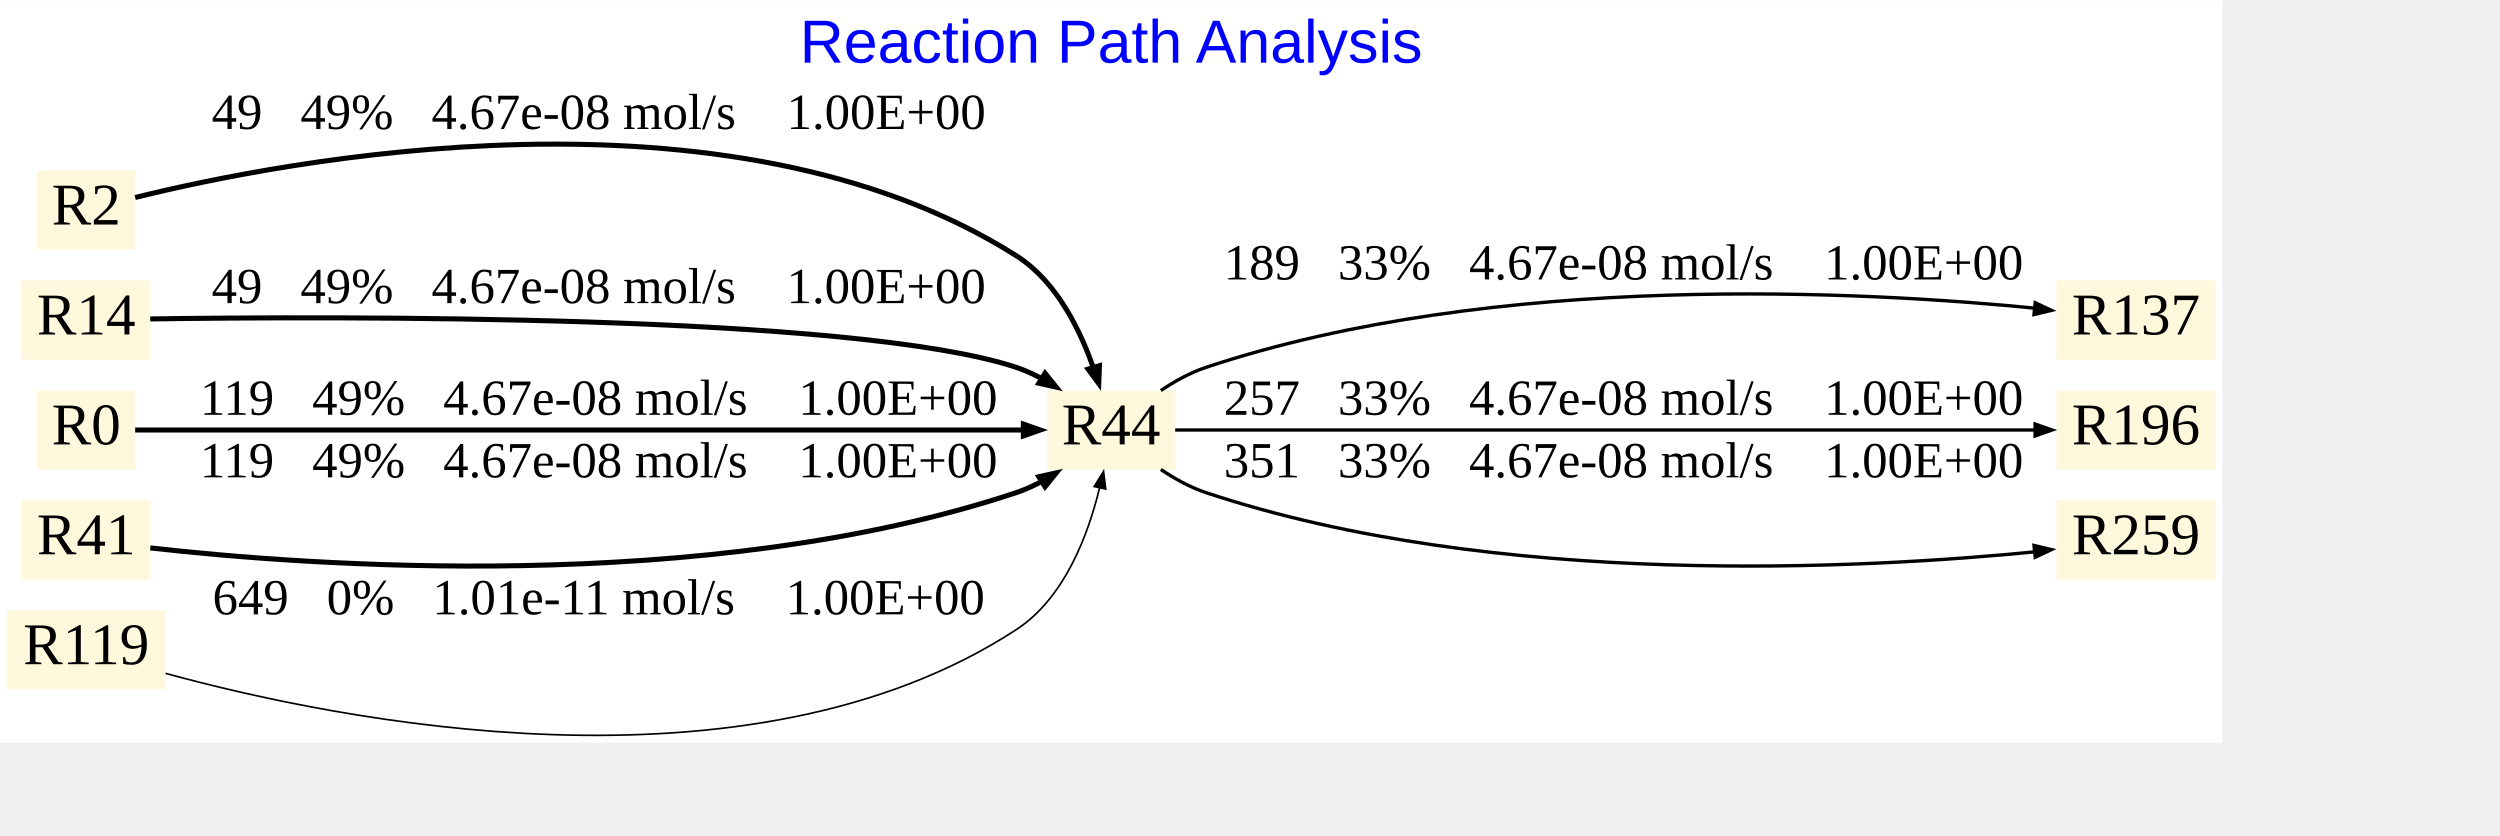
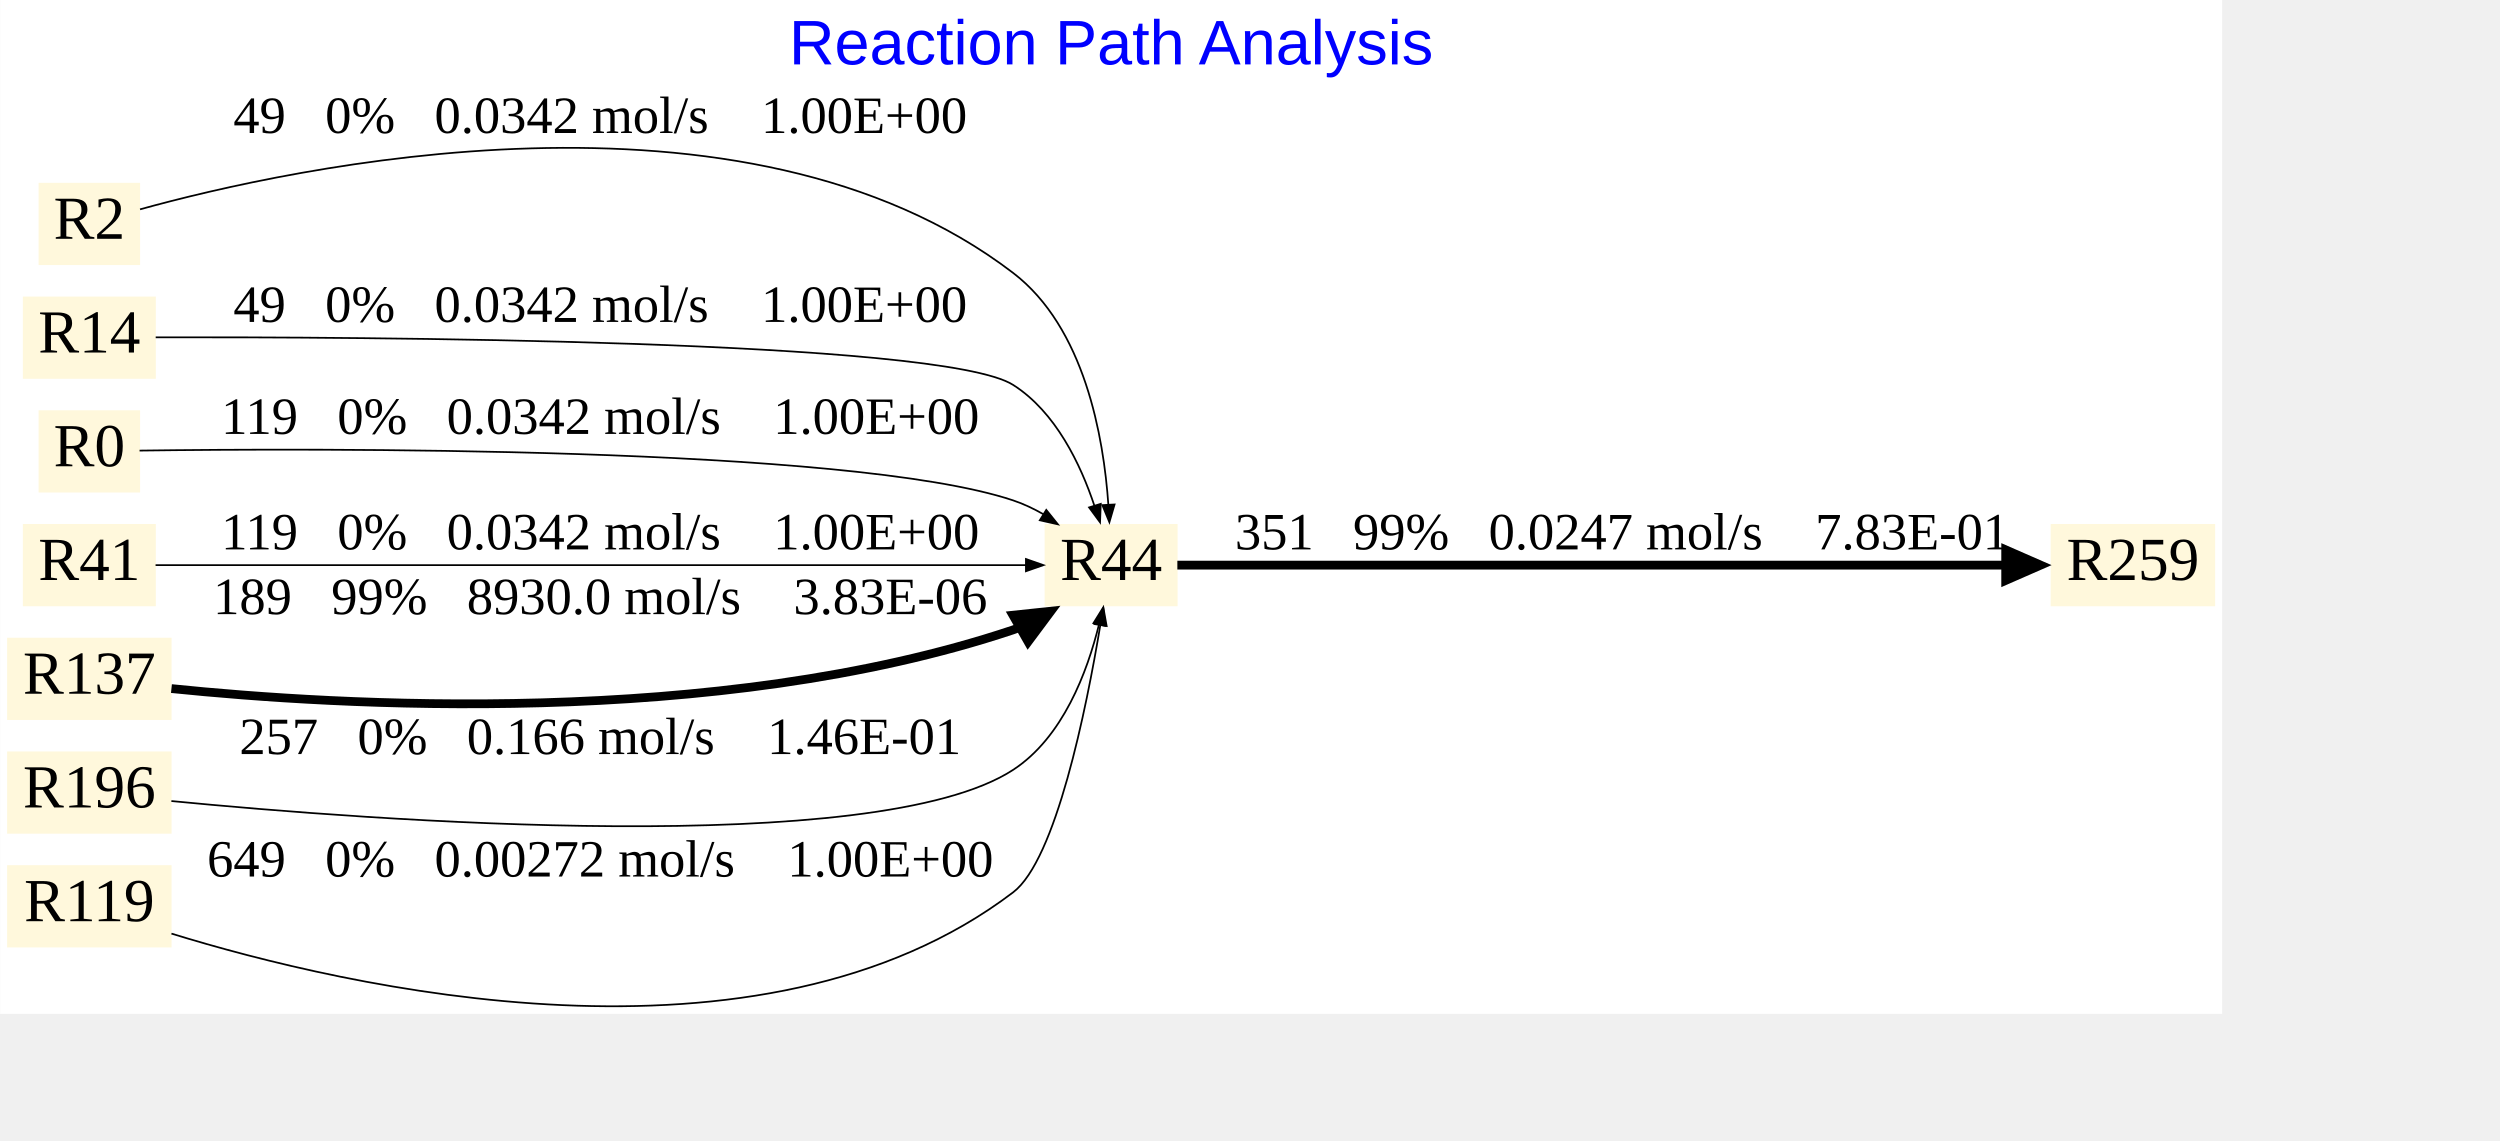
- <svg xmlns="http://www.w3.org/2000/svg" xmlns:xlink="http://www.w3.org/1999/xlink" width="640pt" height="214pt" viewBox="0.00 0.00 720.00 240.50">
-   <g id="graph0" class="graph" transform="scale(0.487062 0.487062) rotate(0) translate(4 434.92)">
-     <polygon fill="white" stroke="none" points="-4,4 -4,-434.92 1310,-434.92 1310,4 -4,4" />
-     <text text-anchor="middle" x="653" y="-398.12" font-family="Arial" font-size="36.00" fill="blue">Reaction Path Analysis</text>
+ <svg xmlns="http://www.w3.org/2000/svg" xmlns:xlink="http://www.w3.org/1999/xlink" width="640pt" height="292pt" viewBox="0.00 0.00 720.00 328.53">
+   <g id="graph0" class="graph" transform="scale(0.503937 0.503937) rotate(0) translate(4 575.49)">
+     <polygon fill="white" stroke="none" points="-4,4 -4,-575.49 1266,-575.49 1266,4 -4,4" />
+     <text text-anchor="middle" x="631" y="-538.69" font-family="Arial" font-size="36.00" fill="blue">Reaction Path Analysis</text>
    <g id="node1" class="node">
      <g id="a_node1">
        <a xlink:href="44.svg" xlink:title="R44">
-           <polygon fill="cornsilk" stroke="none" points="691,-204.42 615,-204.42 615,-157.42 691,-157.42 691,-204.42" />
-           <text text-anchor="middle" x="653" y="-172.42" font-family="Times New Roman,serif" font-size="35.00">R44</text>
+           <polygon fill="cornsilk" stroke="none" points="669,-275.99 593,-275.99 593,-228.99 669,-228.99 669,-275.99" />
+           <text text-anchor="middle" x="631" y="-243.99" font-family="Times New Roman,serif" font-size="35.00">R44</text>
        </a>
      </g>
+     </g>
+     <g id="node8" class="node">
+       <g id="a_node8">
+         <a xlink:href="259.svg" xlink:title="R259">
+           <polygon fill="cornsilk" stroke="none" points="1262,-275.99 1168,-275.99 1168,-228.99 1262,-228.99 1262,-275.99" />
+           <text text-anchor="middle" x="1215" y="-243.99" font-family="Times New Roman,serif" font-size="35.00">R259</text>
+         </a>
+       </g>
+     </g>
+     <g id="edge7" class="edge">
+       <path fill="none" stroke="black" stroke-width="5" d="M668.85,-252.49C764.92,-252.49 1024.14,-252.49 1147.28,-252.49" />
+       <polygon fill="black" stroke="black" stroke-width="5" points="1142.28,-261.24 1162.28,-252.49 1142.28,-243.74 1142.28,-261.24" />
+       <text text-anchor="middle" x="923" y="-261.49" font-family="Times New Roman,serif" font-size="30.00">   351   99%   0.0247 mol/s    7.83E-01</text>
+     </g>
+     <g id="node2" class="node">
+       <g id="a_node2">
+         <a xlink:href="2.svg" xlink:title="R2">
+           <polygon fill="cornsilk" stroke="none" points="76,-470.99 18,-470.99 18,-423.99 76,-423.99 76,-470.99" />
+           <text text-anchor="middle" x="47" y="-438.99" font-family="Times New Roman,serif" font-size="35.00">R2</text>
+         </a>
+       </g>
+     </g>
+     <g id="edge1" class="edge">
+       <path fill="none" stroke="black" d="M75.98,-455.84C161.16,-479.39 420.89,-537.35 575,-419.49 615.83,-388.27 626.74,-325.88 629.43,-286.82" />
+       <polygon fill="black" stroke="black" points="632.97,-287.16 630.01,-276.99 625.98,-286.79 632.97,-287.16" />
+       <text text-anchor="middle" x="339" y="-499.49" font-family="Times New Roman,serif" font-size="30.00">   49   0%   0.0342 mol/s    1.00E+00</text>
+     </g>
+     <g id="node3" class="node">
+       <g id="a_node3">
+         <a xlink:href="14.svg" xlink:title="R14">
+           <polygon fill="cornsilk" stroke="none" points="85,-405.99 9,-405.99 9,-358.99 85,-358.99 85,-405.99" />
+           <text text-anchor="middle" x="47" y="-373.99" font-family="Times New Roman,serif" font-size="35.00">R14</text>
+         </a>
+       </g>
+     </g>
+     <g id="edge2" class="edge">
+       <path fill="none" stroke="black" d="M84.92,-382.68C197.92,-382.96 533.91,-381.58 575,-355.49 599.34,-340.04 613.61,-309.97 621.49,-286.29" />
+       <polygon fill="black" stroke="black" points="625.08,-287.52 624.67,-276.94 618.39,-285.47 625.08,-287.52" />
+       <text text-anchor="middle" x="339" y="-391.49" font-family="Times New Roman,serif" font-size="30.00">   49   0%   0.0342 mol/s    1.00E+00</text>
+     </g>
+     <g id="node4" class="node">
+       <g id="a_node4">
+         <a xlink:href="0.svg" xlink:title="R0">
+           <polygon fill="cornsilk" stroke="none" points="76,-340.99 18,-340.99 18,-293.99 76,-293.99 76,-340.99" />
+           <text text-anchor="middle" x="47" y="-308.99" font-family="Times New Roman,serif" font-size="35.00">R0</text>
+         </a>
+       </g>
+     </g>
+     <g id="edge3" class="edge">
+       <path fill="none" stroke="black" d="M75.7,-317.95C170.49,-319.23 481.15,-320.87 575,-289.49 580.94,-287.51 586.85,-284.69 592.46,-281.49" />
+       <polygon fill="black" stroke="black" points="593.94,-284.07 600.58,-275.81 590.24,-278.12 593.94,-284.07" />
+       <text text-anchor="middle" x="339" y="-327.49" font-family="Times New Roman,serif" font-size="30.00">   119   0%   0.0342 mol/s    1.00E+00</text>
+     </g>
+     <g id="node5" class="node">
+       <g id="a_node5">
+         <a xlink:href="41.svg" xlink:title="R41">
+           <polygon fill="cornsilk" stroke="none" points="85,-275.99 9,-275.99 9,-228.99 85,-228.99 85,-275.99" />
+           <text text-anchor="middle" x="47" y="-243.99" font-family="Times New Roman,serif" font-size="35.00">R41</text>
+         </a>
+       </g>
+     </g>
+     <g id="edge4" class="edge">
+       <path fill="none" stroke="black" d="M84.85,-252.49C186.29,-252.49 469.62,-252.49 582.61,-252.49" />
+       <polygon fill="black" stroke="black" points="582.31,-255.99 592.31,-252.49 582.31,-248.99 582.31,-255.99" />
+       <text text-anchor="middle" x="339" y="-261.49" font-family="Times New Roman,serif" font-size="30.00">   119   0%   0.0342 mol/s    1.00E+00</text>
    </g>
    <g id="node6" class="node">
      <g id="a_node6">
        <a xlink:href="137.svg" xlink:title="R137">
-           <polygon fill="cornsilk" stroke="none" points="1306,-269.42 1212,-269.42 1212,-222.42 1306,-222.42 1306,-269.42" />
-           <text text-anchor="middle" x="1259" y="-237.42" font-family="Times New Roman,serif" font-size="35.00">R137</text>
+           <polygon fill="cornsilk" stroke="none" points="94,-210.99 0,-210.99 0,-163.99 94,-163.99 94,-210.99" />
+           <text text-anchor="middle" x="47" y="-178.99" font-family="Times New Roman,serif" font-size="35.00">R137</text>
        </a>
      </g>
    </g>
    <g id="edge5" class="edge">
-       <path fill="none" stroke="black" stroke-width="2" d="M682.41,-204.25C690.54,-209.71 699.72,-214.83 709,-217.92 880.88,-275.18 1099.73,-262.91 1201.38,-252.75" />
-       <polygon fill="black" stroke="black" stroke-width="2" points="1199.43,-256.16 1209.02,-251.65 1198.71,-249.2 1199.43,-256.16" />
-       <text text-anchor="middle" x="956" y="-269.92" font-family="Times New Roman,serif" font-size="30.00">   189   33%   4.67e-08 mol/s    1.00E+00</text>
+       <path fill="none" stroke="black" stroke-width="5" d="M93.92,-181.93C187.36,-172.32 405.12,-158.7 575,-215.49 577.9,-216.46 580.79,-217.63 583.64,-218.94" />
+       <polygon fill="black" stroke="black" stroke-width="5" points="574.87,-223.87 596.58,-226.17 583.54,-208.67 574.87,-223.87" />
+       <text text-anchor="middle" x="339" y="-224.49" font-family="Times New Roman,serif" font-size="30.00">   189   99%   8930.0 mol/s    3.83E-06</text>
    </g>
    <g id="node7" class="node">
      <g id="a_node7">
        <a xlink:href="196.svg" xlink:title="R196">
-           <polygon fill="cornsilk" stroke="none" points="1306,-204.42 1212,-204.42 1212,-157.42 1306,-157.42 1306,-204.42" />
-           <text text-anchor="middle" x="1259" y="-172.42" font-family="Times New Roman,serif" font-size="35.00">R196</text>
+           <polygon fill="cornsilk" stroke="none" points="94,-145.99 0,-145.99 0,-98.99 94,-98.99 94,-145.99" />
+           <text text-anchor="middle" x="47" y="-113.99" font-family="Times New Roman,serif" font-size="35.00">R196</text>
        </a>
      </g>
    </g>
    <g id="edge6" class="edge">
-       <path fill="none" stroke="black" stroke-width="2" d="M690.87,-180.92C792.83,-180.92 1079.07,-180.92 1201.4,-180.92" />
-       <polygon fill="black" stroke="black" stroke-width="2" points="1199.37,-184.42 1209.37,-180.92 1199.37,-177.42 1199.37,-184.42" />
-       <text text-anchor="middle" x="956" y="-189.92" font-family="Times New Roman,serif" font-size="30.00">   257   33%   4.67e-08 mol/s    1.00E+00</text>
-     </g>
-     <g id="node8" class="node">
-       <g id="a_node8">
-         <a xlink:href="259.svg" xlink:title="R259">
-           <polygon fill="cornsilk" stroke="none" points="1306,-139.42 1212,-139.42 1212,-92.42 1306,-92.42 1306,-139.42" />
-           <text text-anchor="middle" x="1259" y="-107.42" font-family="Times New Roman,serif" font-size="35.00">R259</text>
-         </a>
-       </g>
-     </g>
-     <g id="edge7" class="edge">
-       <path fill="none" stroke="black" stroke-width="2" d="M682.41,-157.58C690.54,-152.13 699.72,-147.01 709,-143.92 880.88,-86.66 1099.73,-98.92 1201.38,-109.09" />
-       <polygon fill="black" stroke="black" stroke-width="2" points="1198.71,-112.64 1209.02,-110.19 1199.43,-105.68 1198.71,-112.64" />
-       <text text-anchor="middle" x="956" y="-152.92" font-family="Times New Roman,serif" font-size="30.00">   351   33%   4.67e-08 mol/s    1.00E+00</text>
-     </g>
-     <g id="node2" class="node">
-       <g id="a_node2">
-         <a xlink:href="2.svg" xlink:title="R2">
-           <polygon fill="cornsilk" stroke="none" points="76,-334.42 18,-334.42 18,-287.42 76,-287.42 76,-334.42" />
-           <text text-anchor="middle" x="47" y="-302.42" font-family="Times New Roman,serif" font-size="35.00">R2</text>
-         </a>
-       </g>
-     </g>
-     <g id="edge1" class="edge">
-       <path fill="none" stroke="black" stroke-width="3" d="M75.93,-318.39C161.76,-339.65 426.11,-392.19 597,-283.92 621.35,-268.49 635.62,-238.41 643.5,-214.73" />
-       <polygon fill="black" stroke="black" stroke-width="3" points="646.09,-218.96 645.68,-208.37 639.4,-216.9 646.09,-218.96" />
-       <text text-anchor="middle" x="350" y="-358.92" font-family="Times New Roman,serif" font-size="30.00">   49   49%   4.67e-08 mol/s    1.00E+00</text>
-     </g>
-     <g id="node3" class="node">
-       <g id="a_node3">
-         <a xlink:href="14.svg" xlink:title="R14">
-           <polygon fill="cornsilk" stroke="none" points="85,-269.42 9,-269.42 9,-222.42 85,-222.42 85,-269.42" />
-           <text text-anchor="middle" x="47" y="-237.42" font-family="Times New Roman,serif" font-size="35.00">R14</text>
-         </a>
-       </g>
-     </g>
-     <g id="edge2" class="edge">
-       <path fill="none" stroke="black" stroke-width="3" d="M84.83,-246.59C191.93,-248.13 501.7,-249.66 597,-217.92 602.95,-215.94 608.85,-213.13 614.46,-209.92" />
-       <polygon fill="black" stroke="black" stroke-width="3" points="613.94,-214.5 620.59,-206.25 610.25,-208.56 613.94,-214.5" />
-       <text text-anchor="middle" x="350" y="-255.92" font-family="Times New Roman,serif" font-size="30.00">   49   49%   4.67e-08 mol/s    1.00E+00</text>
-     </g>
-     <g id="node4" class="node">
-       <g id="a_node4">
-         <a xlink:href="0.svg" xlink:title="R0">
-           <polygon fill="cornsilk" stroke="none" points="76,-204.42 18,-204.42 18,-157.42 76,-157.42 76,-204.42" />
-           <text text-anchor="middle" x="47" y="-172.42" font-family="Times New Roman,serif" font-size="35.00">R0</text>
-         </a>
-       </g>
-     </g>
-     <g id="edge3" class="edge">
-       <path fill="none" stroke="black" stroke-width="3" d="M75.92,-180.92C171.2,-180.92 484.27,-180.92 604.44,-180.92" />
-       <polygon fill="black" stroke="black" stroke-width="3" points="601.12,-184.42 611.12,-180.92 601.12,-177.42 601.12,-184.42" />
-       <text text-anchor="middle" x="350" y="-189.92" font-family="Times New Roman,serif" font-size="30.00">   119   49%   4.67e-08 mol/s    1.00E+00</text>
-     </g>
-     <g id="node5" class="node">
-       <g id="a_node5">
-         <a xlink:href="41.svg" xlink:title="R41">
-           <polygon fill="cornsilk" stroke="none" points="85,-139.42 9,-139.42 9,-92.42 85,-92.42 85,-139.42" />
-           <text text-anchor="middle" x="47" y="-107.42" font-family="Times New Roman,serif" font-size="35.00">R41</text>
-         </a>
-       </g>
-     </g>
-     <g id="edge4" class="edge">
-       <path fill="none" stroke="black" stroke-width="3" d="M84.88,-111.19C175.1,-101 412.97,-82.61 597,-143.92 602.95,-145.9 608.85,-148.71 614.46,-151.91" />
-       <polygon fill="black" stroke="black" stroke-width="3" points="610.25,-153.28 620.59,-155.58 613.94,-147.33 610.25,-153.28" />
-       <text text-anchor="middle" x="350" y="-152.92" font-family="Times New Roman,serif" font-size="30.00">   119   49%   4.67e-08 mol/s    1.00E+00</text>
+       <path fill="none" stroke="black" d="M93.89,-117.65C207.17,-106.63 496.62,-84.37 575,-135.49 603.38,-154.01 617.41,-191.37 624.15,-218.92" />
+       <polygon fill="black" stroke="black" points="620.88,-219.3 626.47,-228.3 627.71,-217.78 620.88,-219.3" />
+       <text text-anchor="middle" x="339" y="-144.49" font-family="Times New Roman,serif" font-size="30.00">   257   0%   0.166 mol/s    1.46E-01</text>
    </g>
    <g id="node9" class="node">
      <g id="a_node9">
        <a xlink:href="119.svg" xlink:title="R119">
-           <polygon fill="cornsilk" stroke="none" points="94,-74.42 0,-74.42 0,-27.42 94,-27.42 94,-74.42" />
-           <text text-anchor="middle" x="47" y="-42.42" font-family="Times New Roman,serif" font-size="35.00">R119</text>
+           <polygon fill="cornsilk" stroke="none" points="94,-80.99 0,-80.99 0,-33.99 94,-33.99 94,-80.99" />
+           <text text-anchor="middle" x="47" y="-48.99" font-family="Times New Roman,serif" font-size="35.00">R119</text>
        </a>
      </g>
    </g>
    <g id="edge8" class="edge">
-       <path fill="none" stroke="black" d="M93.9,-37.02C194.51,-9.49 438.13,40.77 597,-62.92 625.57,-81.57 639.57,-119.25 646.25,-147.04" />
-       <polygon fill="black" stroke="black" points="642.99,-147.49 648.54,-156.52 649.82,-146 642.99,-147.49" />
-       <text text-anchor="middle" x="350" y="-71.92" font-family="Times New Roman,serif" font-size="30.00">   649   0%   1.01e-11 mol/s    1.00E+00</text>
+       <path fill="none" stroke="black" d="M93.93,-41.89C193.19,-11.31 430.4,44.42 575,-65.49 599.37,-84.02 616.76,-169.75 624.87,-218.45" />
+       <polygon fill="black" stroke="black" points="621.54,-218.79 626.59,-228.1 628.45,-217.67 621.54,-218.79" />
+       <text text-anchor="middle" x="339" y="-74.49" font-family="Times New Roman,serif" font-size="30.00">   649   0%   0.00272 mol/s    1.00E+00</text>
    </g>
  </g>
</svg>
